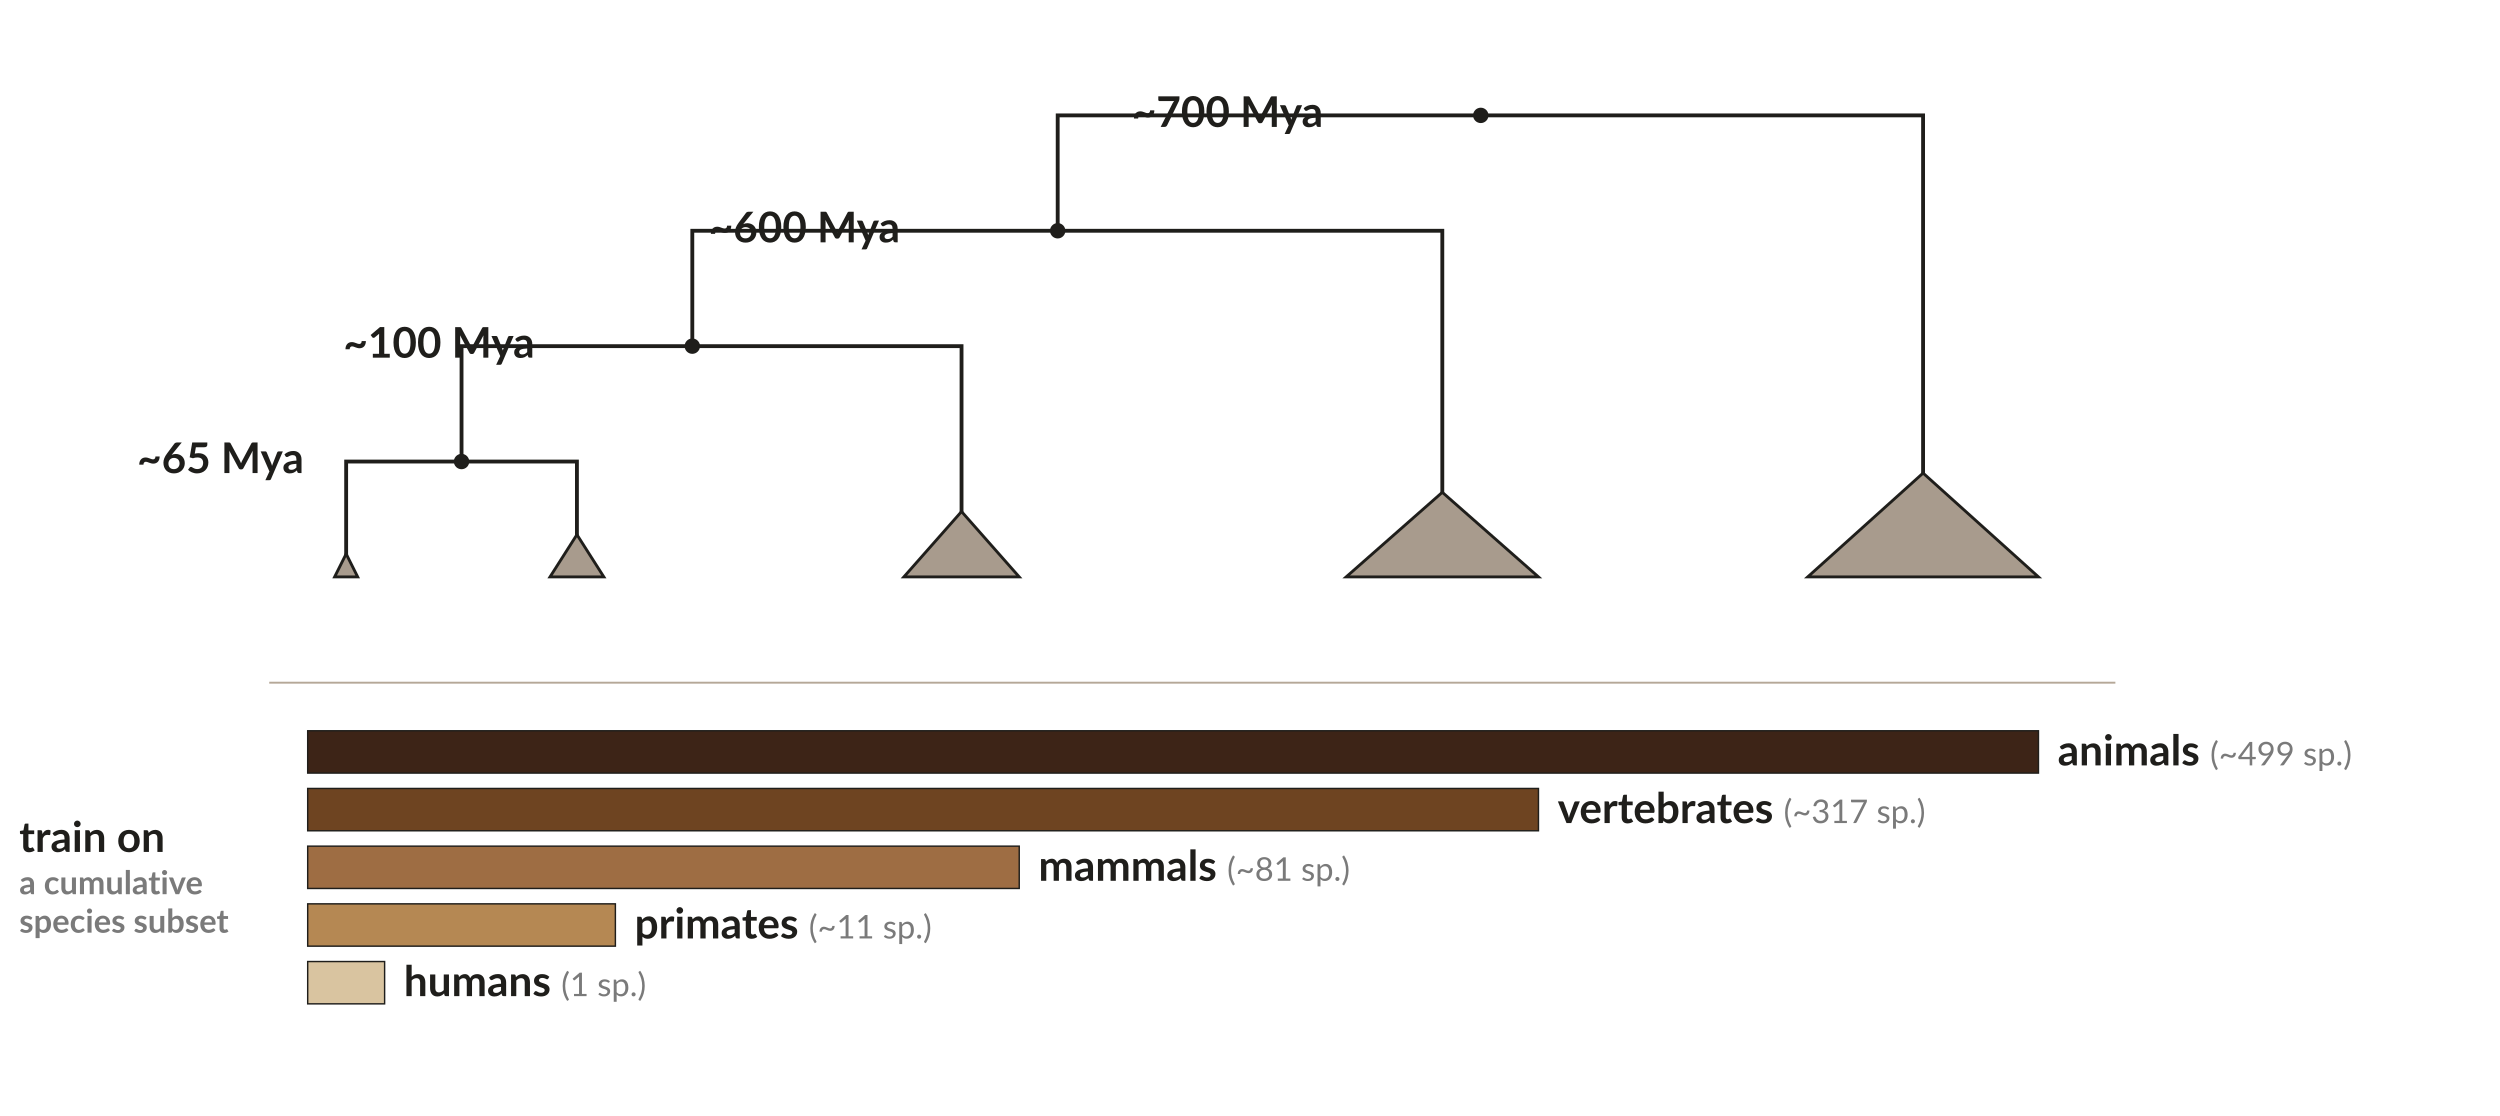
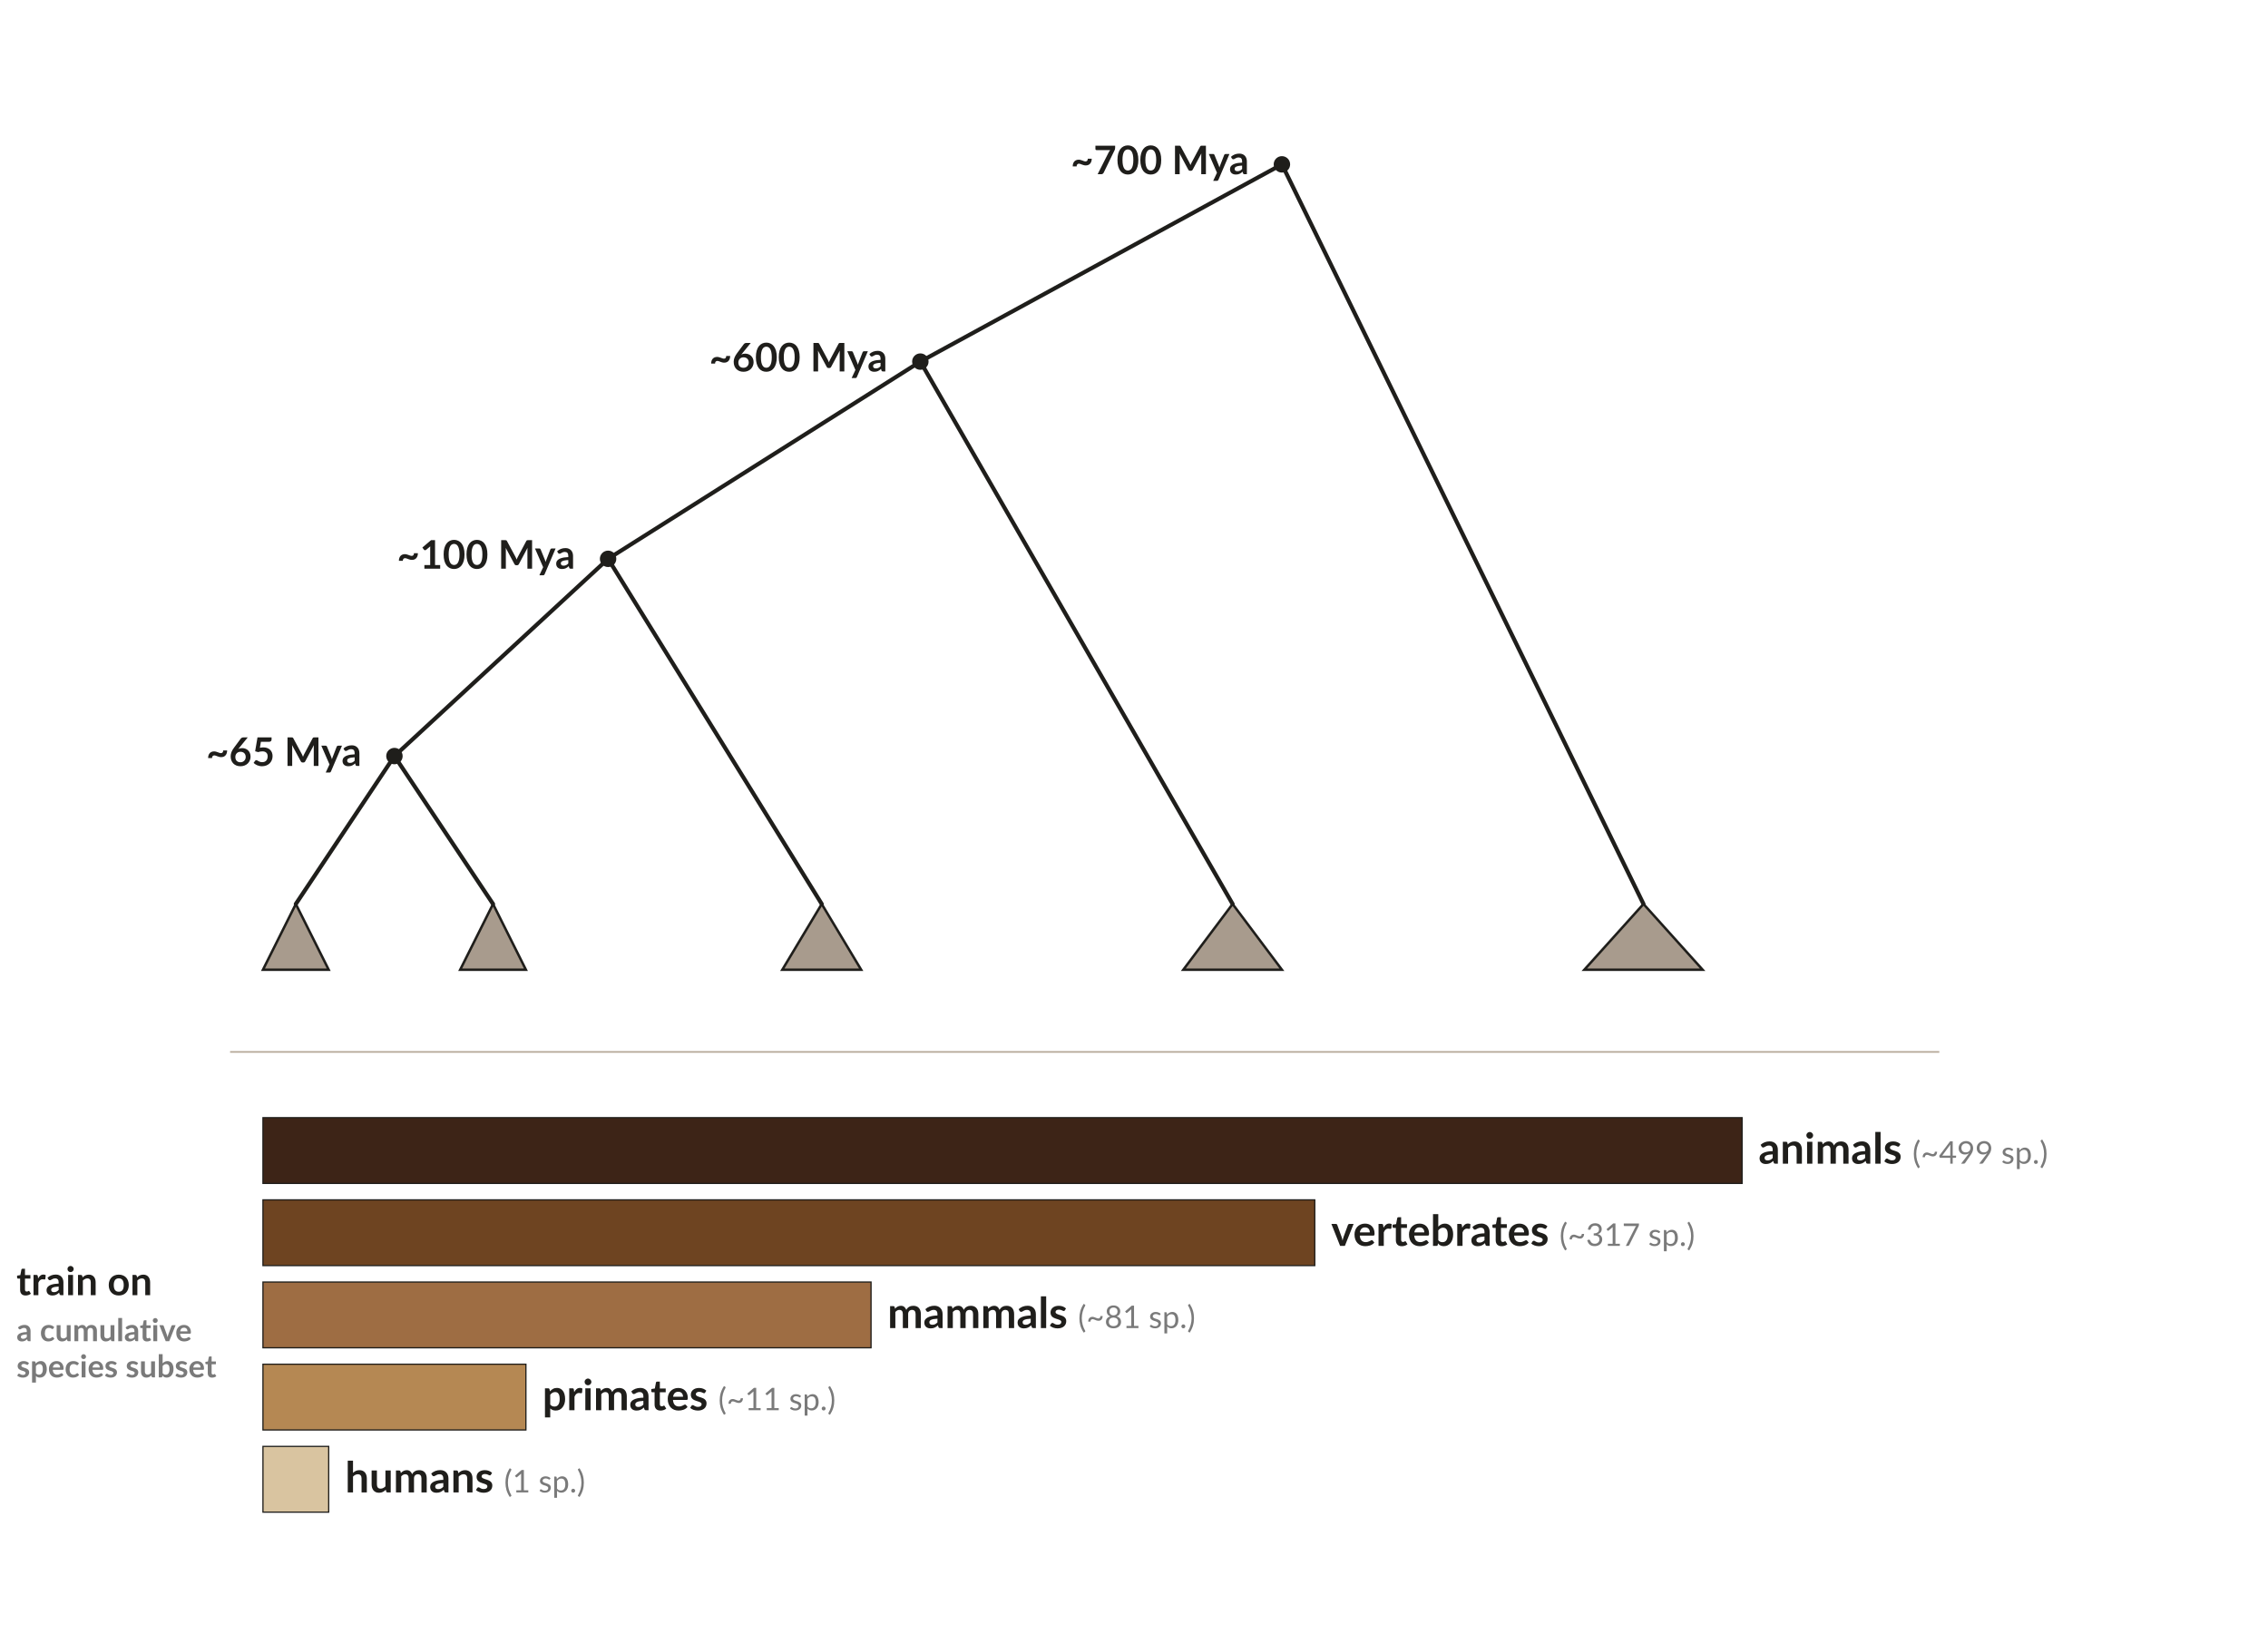
- <svg xmlns="http://www.w3.org/2000/svg" viewBox="-100 0 1300 580" preserveAspectRatio="xMidYMid meet">
+ <svg xmlns="http://www.w3.org/2000/svg" viewBox="-100 0 1380 1000" preserveAspectRatio="xMidYMid meet">
  <defs>
    <style>
      .ink   { fill: #1f1e1b; }
      .muted { fill: #7a7a7a; }
-       .label-bold { font-family: 'Lato', sans-serif; font-size: 22px; font-weight: 700; }
-       .micro { font-family: 'Lato', sans-serif; font-size: 17px; }
-       .span-label { font-family: 'Lato', sans-serif; font-size: 22px; font-weight: 700; }
-       .branch { stroke: #1f1e1b; stroke-width: 2; fill: none; }
+       .label-bold { font-family: 'Lato', sans-serif; font-size: 24px; font-weight: 700; }
+       .micro { font-family: 'Lato', sans-serif; font-size: 19px; }
+       .span-label { font-family: 'Lato', sans-serif; font-size: 26px; font-weight: 700; }
+       .branch { stroke: #1f1e1b; stroke-width: 2.5; fill: none; stroke-linecap: round; }
    </style>
  </defs>
-   <text x="58" y="246" class="label-bold ink" text-anchor="end">~65 Mya</text>
-   <text x="178" y="186" class="label-bold ink" text-anchor="end">~100 Mya</text>
-   <text x="368" y="126" class="label-bold ink" text-anchor="end">~600 Mya</text>
-   <text x="588" y="66" class="label-bold ink" text-anchor="end">~700 Mya</text>
+   <text x="120" y="466" class="label-bold ink" text-anchor="end">~65 Mya</text>
+   <text x="250" y="346" class="label-bold ink" text-anchor="end">~100 Mya</text>
+   <text x="440" y="226" class="label-bold ink" text-anchor="end">~600 Mya</text>
+   <text x="660" y="106" class="label-bold ink" text-anchor="end">~700 Mya</text>
+   <g class="branch">
+     <line x1="140" y1="460" x2="80" y2="550" />
+     <line x1="140" y1="460" x2="200" y2="550" />
+     <line x1="270" y1="340" x2="140" y2="460" />
+     <line x1="270" y1="340" x2="400" y2="550" />
+     <line x1="460" y1="220" x2="270" y2="340" />
+     <line x1="460" y1="220" x2="650" y2="550" />
+     <line x1="680" y1="100" x2="460" y2="220" />
+     <line x1="680" y1="100" x2="900" y2="550" />
+   </g>
  <g fill="#1f1e1b">
-     <circle cx="140" cy="240" r="4" />
-     <circle cx="260" cy="180" r="4" />
-     <circle cx="450" cy="120" r="4" />
-     <circle cx="670" cy="60" r="4" />
-   </g>
-   <g class="branch">
-     <path d="M 80  300 L 80  240 L 140 240" />
-     <path d="M 200 300 L 200 240 L 140 240" />
-     <path d="M 140 240 L 140 180 L 260 180" />
-     <path d="M 400 300 L 400 180 L 260 180" />
-     <path d="M 260 180 L 260 120 L 450 120" />
-     <path d="M 650 300 L 650 120 L 450 120" />
-     <path d="M 450 120 L 450 60  L 670 60" />
-     <path d="M 900 300 L 900 60  L 670 60" />
+     <circle cx="140" cy="460" r="5" />
+     <circle cx="270" cy="340" r="5" />
+     <circle cx="460" cy="220" r="5" />
+     <circle cx="680" cy="100" r="5" />
  </g>
  <g fill="#A89B8D" stroke="#1f1e1b" stroke-width="1.5">
-     <polygon points="74,300 80,288 86,300" />
-     <polygon points="186,300 200,278 214,300" />
-     <polygon points="370,300 400,266 430,300" />
-     <polygon points="600,300 650,256 700,300" />
-     <polygon points="840,300 900,246 960,300" />
+     <polygon points="80,550 60,590 100,590" />
+     <polygon points="200,550 180,590 220,590" />
+     <polygon points="400,550 376,590 424,590" />
+     <polygon points="650,550 620,590 680,590" />
+     <polygon points="900,550 864,590 936,590" />
  </g>
-   <line x1="40" y1="355" x2="1000" y2="355" stroke="#B5A898" stroke-width="1" />
+   <line x1="40" y1="640" x2="1080" y2="640" stroke="#B5A898" stroke-width="1" />
  <g stroke="#1f1e1b" stroke-width="0.75">
-     <rect x="60" y="380" width="900" height="22" fill="#3D2417" />
-     <rect x="60" y="410" width="640" height="22" fill="#6E4421" />
-     <rect x="60" y="440" width="370" height="22" fill="#9e6d43" />
-     <rect x="60" y="470" width="160" height="22" fill="#B58853" />
-     <rect x="60" y="500" width="40" height="22" fill="#D9C4A0" />
+     <rect x="60" y="680" width="900" height="40" fill="#3D2417" />
+     <rect x="60" y="730" width="640" height="40" fill="#6E4421" />
+     <rect x="60" y="780" width="370" height="40" fill="#9e6d43" />
+     <rect x="60" y="830" width="160" height="40" fill="#B58853" />
+     <rect x="60" y="880" width="40" height="40" fill="#D9C4A0" />
  </g>
  <g>
-     <text x="970" y="398" class="span-label ink">animals
+     <text x="970" y="708" class="span-label ink">animals
      <tspan class="micro muted" font-weight="400"> (~499 sp.)</tspan>
    </text>
-     <text x="710" y="428" class="span-label ink">vertebrates
+     <text x="710" y="758" class="span-label ink">vertebrates
      <tspan class="micro muted" font-weight="400"> (~317 sp.)</tspan>
    </text>
-     <text x="440" y="458" class="span-label ink">mammals
+     <text x="440" y="808" class="span-label ink">mammals
      <tspan class="micro muted" font-weight="400"> (~81 sp.)</tspan>
    </text>
-     <text x="230" y="488" class="span-label ink">primates
+     <text x="230" y="858" class="span-label ink">primates
      <tspan class="micro muted" font-weight="400"> (~11 sp.)</tspan>
    </text>
-     <text x="110" y="518" class="span-label ink">humans
+     <text x="110" y="908" class="span-label ink">humans
      <tspan class="micro muted" font-weight="400"> (1 sp.)</tspan>
    </text>
  </g>
-   <text x="-90" y="443" class="label-bold ink" text-anchor="start">
-     <tspan x="-90" dy="0">train on</tspan>
-     <tspan x="-90" dy="22" class="micro muted">a cumulative</tspan>
-     <tspan x="-90" dy="20" class="micro muted">species subset</tspan>
+   <text class="label-bold ink" text-anchor="start">
+     <tspan x="-90" y="788">train on</tspan>
+     <tspan x="-90" y="816" class="micro muted">a cumulative</tspan>
+     <tspan x="-90" y="838" class="micro muted">species subset</tspan>
  </text>
</svg>
